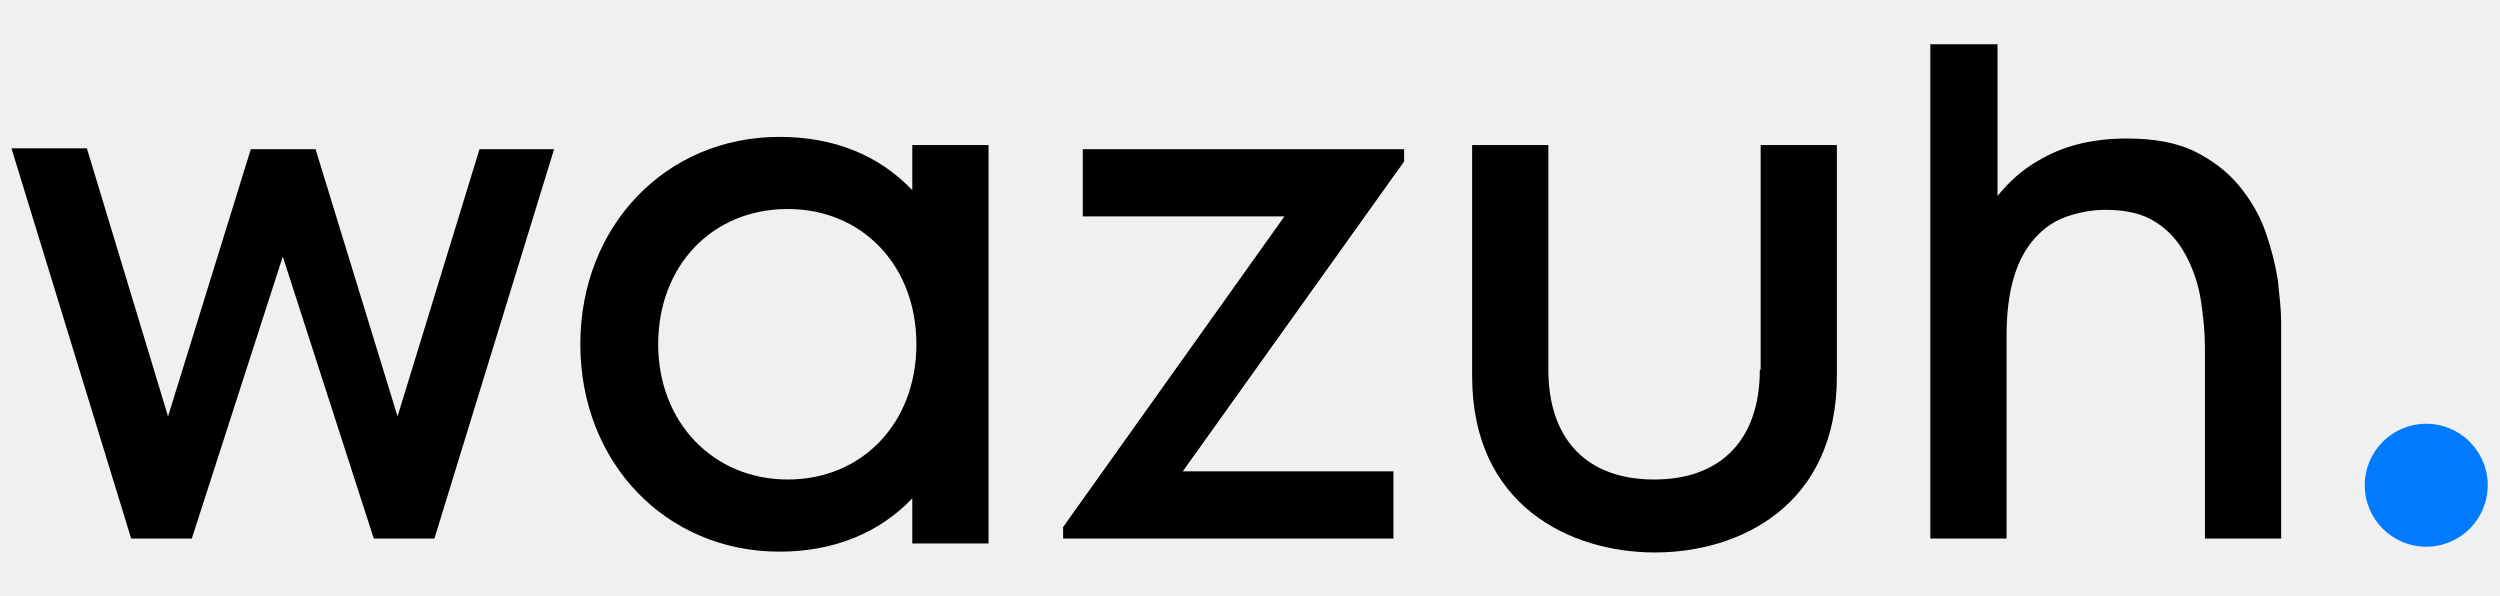
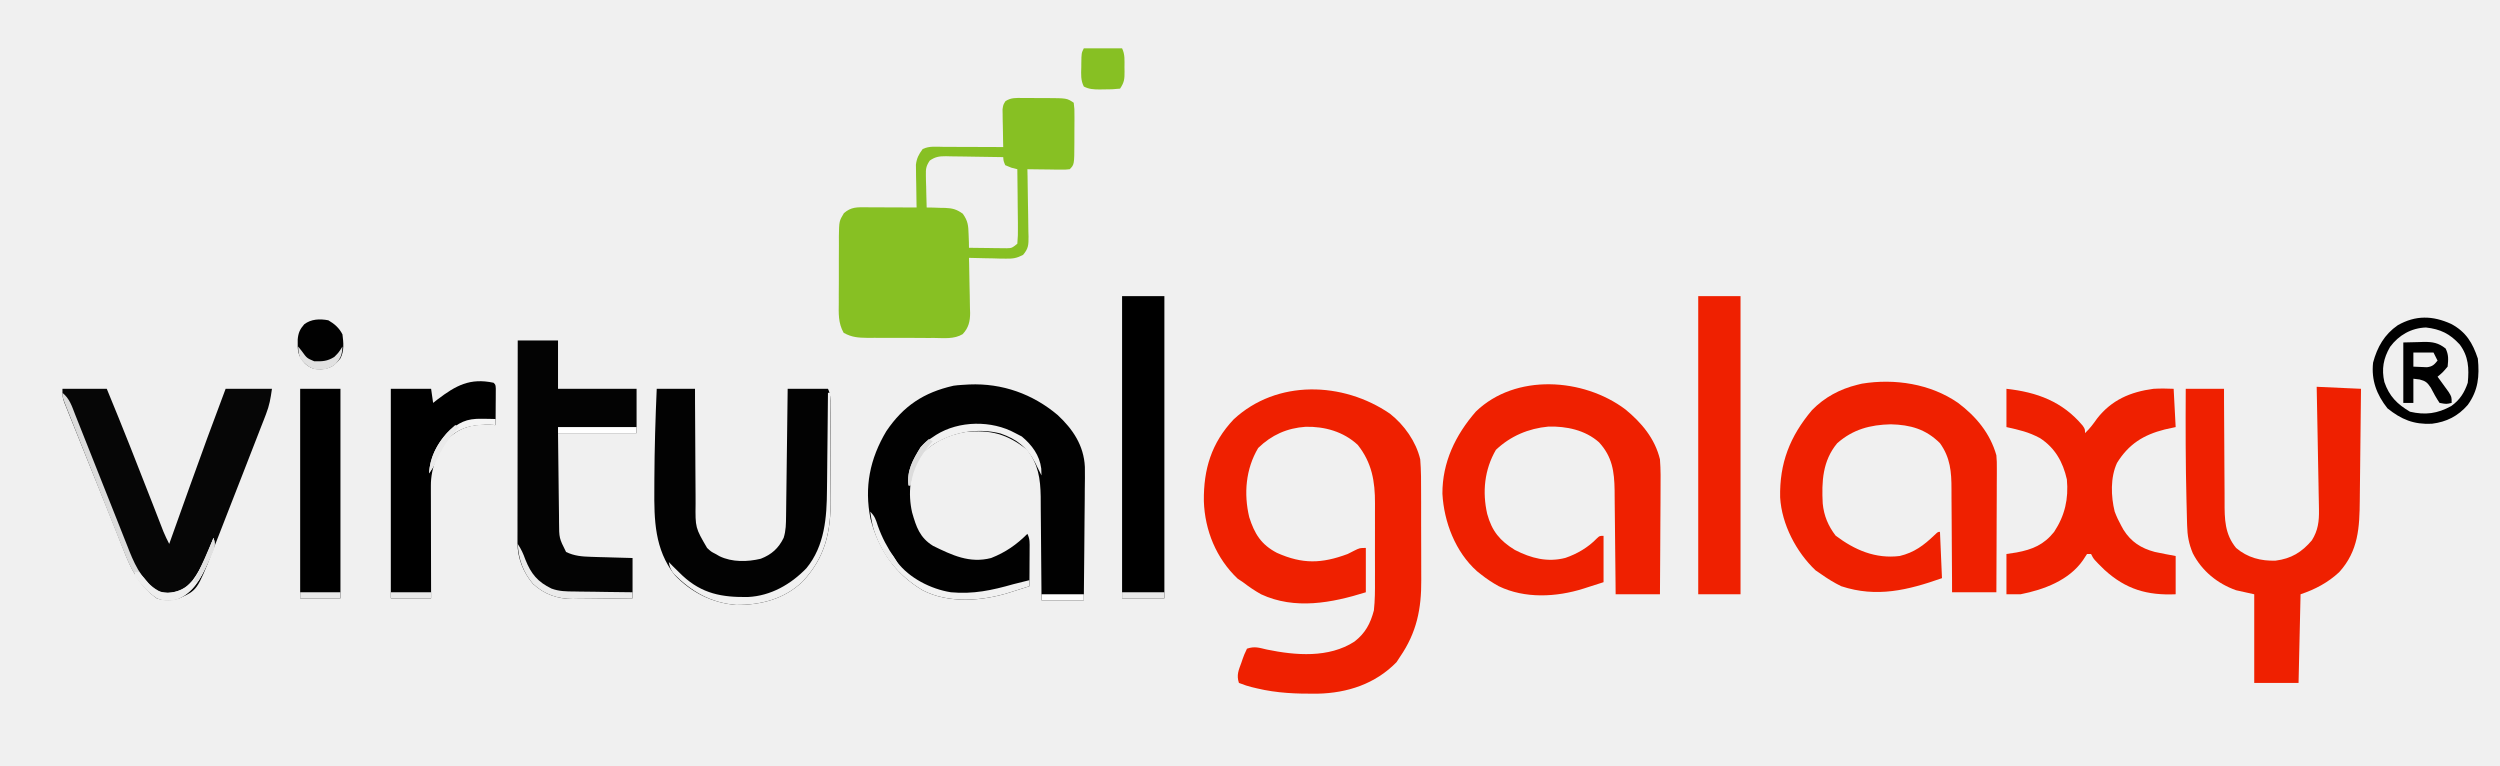
- <svg xmlns="http://www.w3.org/2000/svg" version="1.1" id="Capa_1" x="0px" y="0px" width="305px" height="72.7px" viewBox="0 0 305 72.7" style="enable-background:new 0 0 305 72.7;" xml:space="preserve">
-   <style type="text/css">
- 	.st0{fill:#007AFF;}
- </style>
-   <g>
-     <polygon points="48.5,50.8 38.5,18.2 30.6,18.2 20.5,50.8 10.6,18.1 1.4,18.1 16,65.7 23.4,65.7 34.5,31.3 45.6,65.7 53,65.7    67.6,18.2 58.5,18.2  " />
-     <polygon points="132.1,26.4 156.7,26.4 129.7,64.3 129.7,65.7 170,65.7 170,57.5 144.3,57.5 171.3,19.7 171.3,18.2 132.1,18.2  " />
-     <path d="M111.3,23.2c-4.1-4.3-9.6-6.5-16.2-6.5c-13.9,0-24.3,10.9-24.3,25.3c0,14.4,10.4,25.3,24.3,25.3c6.5,0,12.1-2.2,16.2-6.5   v5.5h9.3V17.7h-9.3V23.2z M96.1,58.5c-9.1,0-15.8-7-15.8-16.5c0-9.6,6.6-16.5,15.8-16.5c9.1,0,15.7,6.9,15.7,16.5   C111.8,51.6,105.2,58.5,96.1,58.5z" />
-     <path d="M214.7,45.1c0,8.5-4.7,13.4-12.9,13.4c-8.2,0-12.9-4.9-12.9-13.4V17.7h-9.3v28.2c0,15.8,12,21.5,22.3,21.5   c10.2,0,22.2-5.6,22.2-21.5V17.7h-9.3V45.1z" />
-     <path d="M277.9,34.2c-0.3-1.9-0.8-3.9-1.5-5.9c-0.7-2-1.8-3.9-3.2-5.6c-1.4-1.7-3.2-3.1-5.4-4.2c-2.2-1.1-5-1.6-8.3-1.6   c-4.3,0-7.9,0.9-11,2.8c-1.9,1.1-3.4,2.5-4.8,4.2V5.4h-8.2v60.3h9.3V41c0-2.8,0.3-5.2,0.9-7.2c0.6-2,1.5-3.6,2.6-4.8   c1.1-1.2,2.4-2.1,3.9-2.6c1.5-0.5,3-0.8,4.7-0.8c2.5,0,4.6,0.5,6.1,1.5c1.6,1,2.8,2.4,3.7,4.1c0.9,1.7,1.5,3.5,1.8,5.4   c0.3,2,0.5,3.9,0.5,5.7v23.4h9.3V39.3C278.3,37.8,278.1,36.1,277.9,34.2z" />
-     <circle class="st0" cx="296" cy="59.2" r="7.5" />
-   </g>
+ <svg xmlns="http://www.w3.org/2000/svg" version="1.1" width="1241" height="380">
+   <path d="M0 0 C7.08 5.569 12.929 13.832 15.008 22.633 C15.466 28.209 15.455 33.771 15.441 39.363 C15.446 41.002 15.451 42.641 15.457 44.28 C15.466 47.709 15.464 51.137 15.454 54.566 C15.442 58.925 15.463 63.284 15.492 67.643 C15.51 71.028 15.51 74.413 15.504 77.797 C15.504 79.403 15.51 81.008 15.522 82.613 C15.618 96.891 13.246 108.615 5.008 120.633 C4.43 121.52 3.853 122.407 3.258 123.32 C-7.278 134.149 -21.194 138.668 -35.969 138.975 C-46.295 139.071 -56.044 138.746 -66.117 136.32 C-67.005 136.107 -67.892 135.895 -68.807 135.675 C-71.25 135.02 -71.25 135.02 -74.992 133.633 C-76.304 129.696 -75.105 127.234 -73.742 123.508 C-73.415 122.539 -73.415 122.539 -73.082 121.551 C-72.414 119.688 -72.414 119.688 -70.992 116.633 C-67.127 115.344 -65.083 116.158 -61.117 117.07 C-46.816 120.016 -30.409 121.335 -17.703 113.16 C-12.248 108.964 -9.738 104.217 -7.992 97.633 C-7.44 92.612 -7.427 87.615 -7.461 82.57 C-7.458 81.129 -7.454 79.687 -7.449 78.246 C-7.443 75.24 -7.452 72.235 -7.471 69.229 C-7.493 65.403 -7.48 61.578 -7.456 57.752 C-7.442 54.78 -7.447 51.808 -7.457 48.836 C-7.46 47.427 -7.456 46.017 -7.447 44.607 C-7.389 33.555 -9.004 24.284 -16.023 15.457 C-23.111 8.89 -32.38 6.29 -41.863 6.488 C-51.048 7.112 -58.794 10.542 -65.43 17.008 C-71.609 27.389 -72.661 39.713 -69.867 51.383 C-67.232 59.649 -63.944 64.984 -56.117 69.07 C-43.394 74.741 -33.977 74.45 -20.992 69.633 C-19.933 69.093 -18.873 68.553 -17.781 67.996 C-14.992 66.633 -14.992 66.633 -11.992 66.633 C-11.992 73.893 -11.992 81.153 -11.992 88.633 C-28.859 93.914 -47.219 97.445 -63.992 89.633 C-67.186 87.845 -70.092 85.86 -72.992 83.633 C-73.858 83.055 -74.725 82.478 -75.617 81.883 C-86.283 71.778 -91.93 57.863 -92.399 43.382 C-92.583 27.602 -88.658 14.527 -77.617 2.82 C-56.164 -17.108 -23.291 -15.984 0 0 Z " fill="#EF2000" transform="translate(689.9922,205.3672)" />
+   <path d="M0 0 C16.377 -0.67 31.412 4.71 43.824 15.152 C51.423 22.208 56.853 30.314 57.352 40.923 C57.423 44.61 57.376 48.29 57.312 51.977 C57.303 53.575 57.296 55.174 57.291 56.772 C57.272 60.943 57.223 65.113 57.168 69.284 C57.116 73.555 57.093 77.825 57.068 82.096 C57.015 90.448 56.927 98.8 56.824 107.152 C49.894 107.152 42.964 107.152 35.824 107.152 C35.815 105.327 35.806 103.501 35.796 101.62 C35.76 95.553 35.706 89.486 35.64 83.419 C35.601 79.745 35.569 76.071 35.553 72.396 C35.538 68.842 35.503 65.29 35.456 61.736 C35.434 59.737 35.432 57.738 35.43 55.738 C35.289 46.872 34.23 39.41 28.574 32.34 C18.834 24.592 10.494 22.34 -2 23.617 C-10.543 25.057 -18.948 28.918 -24.488 35.777 C-29.608 43.909 -30.502 54.292 -28.418 63.5 C-26.356 70.701 -24.649 75.994 -18.039 80.102 C-8.556 84.744 0.127 88.934 10.824 86.152 C17.94 83.36 23.442 79.534 28.824 74.152 C30.129 76.762 29.937 78.679 29.922 81.598 C29.917 83.212 29.917 83.212 29.912 84.859 C29.9 86.551 29.9 86.551 29.887 88.277 C29.882 89.413 29.878 90.549 29.873 91.719 C29.861 94.53 29.845 97.341 29.824 100.152 C27.263 100.968 24.7 101.78 22.137 102.59 C21.415 102.82 20.694 103.05 19.951 103.287 C6.429 107.548 -10.249 108.861 -23.176 102.152 C-36.734 94.122 -45.121 81.938 -49.051 66.715 C-52.211 50.952 -49.394 36.893 -41.176 23.152 C-32.679 10.623 -22.672 3.988 -7.852 0.625 C-5.245 0.239 -2.627 0.184 0 0 Z " fill="#010101" transform="translate(481.1758,190.8477)" />
+   <path d="M0 0 C1.285 0.001 2.57 0.001 3.895 0.002 C4.563 0.01 5.232 0.019 5.92 0.027 C7.962 0.051 10.002 0.048 12.043 0.041 C22.068 0.096 22.068 0.096 25.469 2.363 C25.841 5.404 25.841 5.404 25.832 9.27 C25.833 10.29 25.833 10.29 25.834 11.332 C25.831 12.771 25.821 14.21 25.805 15.649 C25.781 17.855 25.784 20.06 25.791 22.266 C25.748 33.084 25.748 33.084 23.469 35.363 C21.314 35.59 21.314 35.59 18.68 35.559 C17.739 35.552 16.798 35.546 15.828 35.539 C14.351 35.514 14.351 35.514 12.844 35.488 C11.851 35.479 10.859 35.47 9.836 35.461 C7.38 35.437 4.924 35.404 2.469 35.363 C2.495 36.554 2.521 37.745 2.548 38.972 C2.639 43.392 2.696 47.812 2.743 52.233 C2.769 54.146 2.803 56.059 2.846 57.972 C2.907 60.722 2.935 63.472 2.957 66.223 C2.983 67.077 3.009 67.931 3.035 68.811 C3.037 72.909 3.027 74.709 0.297 77.91 C-2.866 79.535 -4.735 79.83 -8.27 79.754 C-9.87 79.735 -9.87 79.735 -11.502 79.715 C-13.156 79.665 -13.156 79.665 -14.844 79.613 C-15.966 79.595 -17.088 79.577 -18.244 79.559 C-21.007 79.512 -23.769 79.446 -26.531 79.363 C-26.505 80.332 -26.479 81.3 -26.452 82.297 C-26.361 85.909 -26.304 89.52 -26.257 93.133 C-26.232 94.693 -26.197 96.252 -26.154 97.812 C-26.093 100.061 -26.065 102.309 -26.043 104.559 C-26.017 105.249 -25.991 105.94 -25.965 106.652 C-25.962 110.861 -26.715 114.142 -29.688 117.251 C-33.864 119.771 -38.932 119.188 -43.656 119.125 C-44.836 119.128 -46.016 119.132 -47.231 119.135 C-49.722 119.135 -52.214 119.12 -54.705 119.091 C-58.518 119.051 -62.328 119.07 -66.141 119.096 C-68.563 119.088 -70.984 119.077 -73.406 119.062 C-74.546 119.069 -75.686 119.076 -76.86 119.084 C-81.504 119.001 -84.656 118.853 -88.75 116.564 C-91.497 111.629 -91.226 107.016 -91.16 101.457 C-91.163 100.3 -91.165 99.142 -91.167 97.95 C-91.166 95.505 -91.153 93.061 -91.128 90.617 C-91.094 86.877 -91.108 83.139 -91.127 79.398 C-91.12 77.022 -91.11 74.646 -91.098 72.27 C-91.103 71.152 -91.108 70.034 -91.113 68.882 C-90.995 61.136 -90.995 61.136 -88.621 57.182 C-84.956 53.992 -81.991 54.231 -77.336 54.266 C-76.628 54.267 -75.921 54.268 -75.192 54.27 C-72.93 54.276 -70.668 54.288 -68.406 54.301 C-66.874 54.306 -65.341 54.31 -63.809 54.314 C-60.049 54.325 -56.29 54.343 -52.531 54.363 C-52.547 53.662 -52.563 52.962 -52.579 52.24 C-52.641 49.052 -52.68 45.864 -52.719 42.676 C-52.744 41.573 -52.769 40.47 -52.795 39.334 C-52.805 38.267 -52.814 37.201 -52.824 36.102 C-52.84 35.122 -52.856 34.143 -52.872 33.134 C-52.47 29.867 -51.459 28.008 -49.531 25.363 C-46.252 23.724 -42.625 24.243 -39.023 24.266 C-37.763 24.268 -37.763 24.268 -36.476 24.27 C-33.786 24.276 -31.096 24.288 -28.406 24.301 C-26.585 24.306 -24.763 24.31 -22.941 24.314 C-18.471 24.325 -14.001 24.343 -9.531 24.363 C-9.547 23.743 -9.563 23.122 -9.579 22.483 C-9.641 19.672 -9.68 16.862 -9.719 14.051 C-9.744 13.074 -9.769 12.098 -9.795 11.092 C-9.805 10.154 -9.814 9.216 -9.824 8.25 C-9.84 7.386 -9.856 6.522 -9.872 5.632 C-9.531 3.363 -9.531 3.363 -8.421 1.581 C-5.613 -0.228 -3.317 -0.008 0 0 Z M-45.996 31.076 C-47.803 33.769 -48 35.132 -47.922 38.348 C-47.909 39.282 -47.896 40.217 -47.883 41.18 C-47.849 42.148 -47.816 43.116 -47.781 44.113 C-47.763 45.097 -47.745 46.08 -47.727 47.094 C-47.679 49.518 -47.614 51.94 -47.531 54.363 C-46.506 54.377 -45.482 54.392 -44.426 54.406 C-43.065 54.453 -41.704 54.501 -40.344 54.551 C-39.67 54.557 -38.997 54.562 -38.303 54.568 C-34.608 54.731 -32.621 55.299 -29.594 57.457 C-27.047 61.045 -26.841 63.309 -26.719 67.676 C-26.671 68.93 -26.623 70.184 -26.574 71.477 C-26.56 72.429 -26.546 73.382 -26.531 74.363 C-23.094 74.421 -19.657 74.457 -16.219 74.488 C-15.242 74.505 -14.266 74.522 -13.26 74.539 C-12.322 74.546 -11.384 74.552 -10.418 74.559 C-9.122 74.574 -9.122 74.574 -7.8 74.59 C-5.249 74.514 -5.249 74.514 -2.531 72.363 C-2.265 69.526 -2.183 66.909 -2.238 64.074 C-2.245 62.847 -2.245 62.847 -2.251 61.594 C-2.268 58.975 -2.306 56.357 -2.344 53.738 C-2.359 51.965 -2.372 50.191 -2.385 48.418 C-2.418 44.066 -2.47 39.715 -2.531 35.363 C-3.501 35.116 -4.47 34.868 -5.469 34.613 C-6.985 33.995 -6.985 33.995 -8.531 33.363 C-9.406 31.238 -9.406 31.238 -9.531 29.363 C-14.3 29.264 -19.068 29.192 -23.838 29.144 C-25.46 29.123 -27.082 29.096 -28.703 29.062 C-31.037 29.013 -33.369 28.99 -35.703 28.973 C-36.426 28.952 -37.149 28.931 -37.894 28.91 C-41.255 28.909 -43.207 29.138 -45.996 31.076 Z " fill="#87C023" transform="translate(507.5312,48.63672)" />
+   <path d="M0 0 C8.969 6.773 15.89 15.059 19 26 C19.241 29.303 19.241 29.303 19.227 32.923 C19.227 33.587 19.228 34.252 19.228 34.936 C19.227 37.111 19.211 39.286 19.195 41.461 C19.192 42.977 19.189 44.493 19.187 46.009 C19.179 49.984 19.16 53.959 19.137 57.934 C19.117 61.996 19.108 66.059 19.098 70.121 C19.076 78.081 19.041 86.04 19 94 C11.74 94 4.48 94 -3 94 C-3.004 92.114 -3.008 90.227 -3.012 88.284 C-3.032 82.017 -3.074 75.751 -3.132 69.484 C-3.166 65.689 -3.191 61.894 -3.196 58.098 C-3.2 54.428 -3.229 50.758 -3.273 47.088 C-3.286 45.696 -3.291 44.303 -3.286 42.91 C-3.264 34.28 -3.846 27.171 -9 20 C-16.05 12.992 -23.672 10.861 -33.438 10.625 C-43.677 10.871 -52.172 13.131 -60 20 C-67.291 28.75 -67.778 39.062 -67.2 49.945 C-66.608 56.033 -64.484 61.05 -60.812 65.875 C-51.33 73.039 -41.031 77.481 -29 76 C-21.81 74.286 -16.984 70.684 -11.715 65.609 C-10 64 -10 64 -9 64 C-8.505 75.385 -8.505 75.385 -8 87 C-24.897 92.945 -40.411 96.798 -58 91 C-61.554 89.276 -64.774 87.274 -68 85 C-68.907 84.381 -69.815 83.763 -70.75 83.125 C-80.342 74.066 -87.556 60.22 -88.336 46.957 C-88.704 29.919 -83.497 16.601 -72.523 3.586 C-66.286 -2.806 -58.64 -6.881 -50 -9 C-48.892 -9.273 -48.892 -9.273 -47.762 -9.551 C-31.444 -12.205 -13.706 -9.505 0 0 Z " fill="#EF2000" transform="translate(972,200)" />
+   <path d="M0 0 C8.081 6.627 14.681 14.434 17.215 24.816 C17.625 29.964 17.565 35.095 17.508 40.254 C17.502 41.745 17.498 43.235 17.495 44.726 C17.484 48.626 17.454 52.525 17.421 56.424 C17.39 60.413 17.376 64.402 17.361 68.391 C17.329 76.199 17.277 84.008 17.215 91.816 C9.955 91.816 2.695 91.816 -4.785 91.816 C-4.8 89.98 -4.814 88.144 -4.829 86.252 C-4.881 80.161 -4.946 74.07 -5.021 67.98 C-5.065 64.289 -5.105 60.599 -5.132 56.909 C-5.158 53.343 -5.198 49.777 -5.248 46.211 C-5.273 44.199 -5.283 42.187 -5.293 40.176 C-5.443 30.758 -6.482 23.476 -13.055 16.352 C-19.897 10.282 -29.229 8.338 -38.148 8.57 C-48.04 9.494 -56.988 13.265 -64.223 20.129 C-69.921 29.929 -71.022 41.02 -68.535 51.941 C-66.216 60.45 -62.225 65.263 -54.785 69.816 C-46.759 73.947 -38.611 76.062 -29.723 73.754 C-23.905 71.763 -18.445 68.572 -14.156 64.129 C-12.785 62.816 -12.785 62.816 -10.785 62.816 C-10.785 70.406 -10.785 77.996 -10.785 85.816 C-13.301 86.621 -15.818 87.425 -18.41 88.254 C-19.191 88.506 -19.972 88.758 -20.776 89.017 C-34.23 93.268 -49.853 94.069 -62.785 87.816 C-66.013 86.055 -68.91 84.106 -71.785 81.816 C-72.388 81.338 -72.992 80.86 -73.613 80.367 C-84.319 70.795 -89.982 55.996 -90.77 41.938 C-90.848 26.35 -84.294 12.729 -74.141 1.09 C-54.467 -17.899 -20.794 -15.604 0 0 Z " fill="#EF2000" transform="translate(806.7852,203.1836)" />
+   <path d="M0 0 C10.89 0.495 10.89 0.495 22 1 C21.914 9.824 21.82 18.648 21.712 27.471 C21.663 31.569 21.616 35.667 21.578 39.766 C21.541 43.727 21.495 47.689 21.442 51.651 C21.424 53.155 21.408 54.66 21.397 56.164 C21.287 69.824 20.743 81.46 11.18 92.008 C5.656 97.174 -0.848 100.616 -8 103 C-8.33 117.52 -8.66 132.04 -9 147 C-16.26 147 -23.52 147 -31 147 C-31 132.48 -31 117.96 -31 103 C-33.97 102.34 -36.94 101.68 -40 101 C-49.243 97.731 -57 91.414 -61.5 82.625 C-63.511 77.764 -64.192 73.89 -64.316 68.695 C-64.337 67.956 -64.358 67.216 -64.38 66.454 C-64.446 64.011 -64.505 61.568 -64.562 59.125 C-64.584 58.292 -64.605 57.46 -64.627 56.602 C-65.094 38.068 -65.096 19.539 -65 1 C-58.73 1 -52.46 1 -46 1 C-45.996 3.073 -45.992 5.147 -45.988 7.283 C-45.97 14.16 -45.926 21.037 -45.868 27.914 C-45.834 32.081 -45.809 36.247 -45.804 40.414 C-45.8 44.441 -45.772 48.467 -45.727 52.493 C-45.714 54.024 -45.709 55.554 -45.714 57.085 C-45.733 65.613 -45.666 73.126 -40 80 C-34.31 84.824 -27.761 86.531 -20.395 86.305 C-12.642 85.318 -7.356 82.11 -2.375 76.195 C0.681 71.316 1.241 66.749 1.135 61.077 C1.126 60.413 1.116 59.748 1.107 59.064 C1.073 56.889 1.025 54.714 0.977 52.539 C0.95 51.023 0.925 49.507 0.901 47.991 C0.834 44.016 0.755 40.041 0.674 36.066 C0.593 32.004 0.523 27.941 0.453 23.879 C0.314 15.919 0.16 7.96 0 0 Z " fill="#EF2000" transform="translate(1150,192)" />
+   <path d="M0 0 C6.27 0 12.54 0 19 0 C19.004 2.109 19.008 4.218 19.012 6.391 C19.03 13.38 19.074 20.368 19.132 27.357 C19.166 31.592 19.191 35.827 19.196 40.062 C19.2 44.154 19.228 48.245 19.273 52.336 C19.286 53.892 19.291 55.449 19.286 57.005 C19.145 68.954 19.145 68.954 25 79 C27.009 80.861 27.009 80.861 29.125 81.938 C29.788 82.318 30.45 82.698 31.133 83.09 C37.371 86.131 45.022 85.963 51.68 84.352 C57.053 82.235 60.444 79.203 63 74 C64.166 70.382 64.158 66.904 64.205 63.12 C64.215 62.437 64.225 61.753 64.235 61.049 C64.267 58.799 64.292 56.548 64.316 54.297 C64.337 52.733 64.358 51.169 64.379 49.606 C64.434 45.496 64.484 41.386 64.532 37.276 C64.583 33.08 64.638 28.884 64.693 24.688 C64.801 16.458 64.902 8.229 65 0 C71.6 0 78.2 0 85 0 C86.38 2.761 86.142 5.005 86.161 8.095 C86.171 9.378 86.18 10.66 86.19 11.982 C86.195 13.391 86.199 14.801 86.203 16.211 C86.209 17.659 86.215 19.107 86.22 20.555 C86.231 23.6 86.237 26.645 86.24 29.69 C86.246 33.561 86.27 37.431 86.298 41.302 C86.317 44.3 86.322 47.298 86.324 50.295 C86.327 51.72 86.334 53.145 86.348 54.569 C86.489 70.979 83.7 83.652 72.359 95.734 C63.346 104.39 51.592 107.402 39.328 107.281 C27.328 106.267 17.148 101.033 8.891 92.434 C-1.046 79.644 -1.311 65.121 -1.188 49.75 C-1.181 48.016 -1.174 46.282 -1.168 44.549 C-1.093 29.686 -0.653 14.848 0 0 Z " fill="#020202" transform="translate(326,193)" />
+   <path d="M0 0 C7.26 0 14.52 0 22 0 C29.907 19.124 37.484 38.369 44.98 57.657 C45.363 58.64 45.746 59.623 46.14 60.637 C46.865 62.498 47.589 64.36 48.31 66.223 C48.635 67.058 48.96 67.892 49.295 68.752 C49.577 69.479 49.859 70.205 50.15 70.954 C51.01 73.023 51.974 75.009 53 77 C53.218 76.389 53.436 75.779 53.661 75.149 C55.979 68.657 58.301 62.165 60.623 55.674 C61.484 53.268 62.344 50.861 63.203 48.455 C68.991 32.246 74.919 16.101 81 0 C88.59 0 96.18 0 104 0 C103.291 4.961 102.757 8.18 101.026 12.63 C100.618 13.69 100.209 14.75 99.789 15.842 C99.344 16.975 98.9 18.107 98.441 19.273 C97.978 20.469 97.515 21.665 97.038 22.898 C95.804 26.083 94.561 29.265 93.316 32.446 C92.088 35.59 90.87 38.736 89.65 41.883 C87.255 48.059 84.838 54.228 82.414 60.393 C81.019 63.951 79.638 67.513 78.257 71.075 C77.39 73.293 76.521 75.51 75.652 77.727 C75.27 78.721 74.888 79.715 74.495 80.739 C66.903 99.97 66.903 99.97 58 104 C54.132 105.194 50.934 105.272 47 104.125 C38.176 97.875 34.097 89.791 30.297 79.91 C29.791 78.636 29.283 77.362 28.773 76.09 C27.707 73.42 26.651 70.747 25.603 68.071 C24.03 64.062 22.416 60.07 20.791 56.082 C18.388 50.18 16.001 44.273 13.628 38.36 C12.288 35.019 10.945 31.68 9.595 28.344 C8.252 25.025 6.916 21.704 5.585 18.381 C4.845 16.538 4.098 14.698 3.351 12.857 C2.689 11.196 2.689 11.196 2.013 9.502 C1.623 8.532 1.232 7.563 0.83 6.564 C0 4 0 4 0 0 Z " fill="#060606" transform="translate(31,193)" />
+   <path d="M0 0 C15.233 1.693 27.795 6.308 37.855 18.301 C39 20 39 20 39 22 C41.367 19.774 43.142 17.407 45 14.75 C52.181 5.525 61.599 1.516 73 0 C76.383 -0.191 79.609 -0.152 83 0 C83.495 9.405 83.495 9.405 84 19 C82.206 19.392 80.411 19.784 78.562 20.188 C68.018 22.867 60.714 27.417 54.902 36.766 C51.538 43.964 51.863 53.393 53.727 60.945 C54.66 63.427 55.713 65.684 57 68 C57.362 68.656 57.724 69.312 58.098 69.988 C61.902 76.01 66.795 79.141 73.629 80.973 C77.071 81.719 80.535 82.367 84 83 C84 89.27 84 95.54 84 102 C69.837 102.609 59.286 99.54 48.699 89.906 C43.312 84.625 43.312 84.625 42 82 C41.34 82 40.68 82 40 82 C39.34 83.011 38.68 84.021 38 85.062 C31.083 95.083 18.529 99.732 7 102 C4.69 102 2.38 102 0 102 C0 95.4 0 88.8 0 82 C1.65 81.752 3.3 81.505 5 81.25 C12.898 79.78 18.623 77.398 23.684 71 C29.04 62.862 30.877 54.644 30 45 C28.06 36.374 24.151 29.343 16.641 24.469 C10.991 21.451 6.551 20.456 0 19 C0 12.73 0 6.46 0 0 Z " fill="#EF2000" transform="translate(996,193)" />
+   <path d="M0 0 C6.6 0 13.2 0 20 0 C20 7.92 20 15.84 20 24 C32.87 24 45.74 24 59 24 C59 31.26 59 38.52 59 46 C46.13 46 33.26 46 20 46 C20.074 53.439 20.157 60.876 20.262 68.314 C20.296 70.844 20.324 73.374 20.346 75.903 C20.38 79.543 20.432 83.181 20.488 86.82 C20.495 87.949 20.501 89.077 20.508 90.24 C20.55 98.111 20.55 98.111 24 105 C28.11 106.994 31.967 107.285 36.492 107.414 C37.691 107.453 38.89 107.491 40.125 107.531 C41.362 107.562 42.6 107.593 43.875 107.625 C45.136 107.664 46.396 107.702 47.695 107.742 C50.797 107.836 53.898 107.919 57 108 C57 114.6 57 121.2 57 128 C52.019 128.069 47.04 128.129 42.059 128.165 C40.367 128.18 38.676 128.2 36.984 128.226 C34.542 128.263 32.099 128.28 29.656 128.293 C28.537 128.316 28.537 128.316 27.395 128.34 C19.772 128.342 13.289 126.068 7.605 120.879 C2.722 115.164 -0.129 108.025 -0.12 100.533 C-0.122 99.644 -0.123 98.755 -0.124 97.839 C-0.119 96.388 -0.119 96.388 -0.114 94.907 C-0.114 93.883 -0.114 92.858 -0.114 91.802 C-0.113 88.415 -0.105 85.028 -0.098 81.641 C-0.096 79.292 -0.094 76.944 -0.093 74.595 C-0.09 68.414 -0.08 62.233 -0.069 56.051 C-0.058 49.744 -0.054 43.436 -0.049 37.129 C-0.038 24.753 -0.021 12.376 0 0 Z " fill="#030303" transform="translate(257,169)" />
+   <path d="M0 0 C6.93 0 13.86 0 21 0 C21 49.5 21 99 21 150 C14.07 150 7.14 150 0 150 C0 100.5 0 51 0 0 Z " fill="#000000" transform="translate(557,147)" />
+   <path d="M0 0 C6.93 0 13.86 0 21 0 C21 48.84 21 97.68 21 148 C14.07 148 7.14 148 0 148 C0 99.16 0 50.32 0 0 Z " fill="#EF2000" transform="translate(843,147)" />
+   <path d="M0 0 C1 1 1 1 1.114 2.949 C1.108 3.782 1.103 4.615 1.098 5.473 C1.094 6.372 1.091 7.271 1.088 8.197 C1.075 9.616 1.075 9.616 1.062 11.062 C1.058 12.012 1.053 12.961 1.049 13.939 C1.037 16.293 1.021 18.646 1 21 C-0.001 20.982 -0.001 20.982 -1.023 20.963 C-2.351 20.948 -2.351 20.948 -3.707 20.934 C-4.581 20.921 -5.455 20.909 -6.355 20.896 C-12.376 21.132 -17.265 22.96 -21.75 27 C-27.699 33.475 -31.131 42.33 -31.114 51.032 C-31.113 52.894 -31.113 52.894 -31.113 54.793 C-31.108 56.147 -31.103 57.501 -31.098 58.855 C-31.096 60.241 -31.094 61.627 -31.093 63.013 C-31.09 66.657 -31.08 70.302 -31.069 73.947 C-31.058 77.667 -31.054 81.387 -31.049 85.107 C-31.038 92.405 -31.021 99.702 -31 107 C-37.6 107 -44.2 107 -51 107 C-51 72.68 -51 38.36 -51 3 C-44.4 3 -37.8 3 -31 3 C-30.67 5.31 -30.34 7.62 -30 10 C-29.31 9.457 -28.621 8.915 -27.91 8.355 C-18.702 1.345 -11.691 -2.505 0 0 Z " fill="#000000" transform="translate(245,190)" />
+   <path d="M0 0 C6.6 0 13.2 0 20 0 C20 34.32 20 68.64 20 104 C13.4 104 6.8 104 0 104 C0 69.68 0 35.36 0 0 Z " fill="#000000" transform="translate(149,193)" />
+   <path d="M0 0 C7.39 3.961 10.627 9.404 13.223 17.191 C14.083 25.952 13.433 32.929 8.223 40.191 C3.346 45.778 -2.29 48.633 -9.602 49.543 C-18.547 49.978 -24.739 47.439 -31.652 41.879 C-37.034 35.073 -39.727 27.872 -38.777 19.191 C-36.722 11.477 -33.164 5.229 -26.555 0.652 C-17.653 -4.398 -9.223 -4.195 0 0 Z M-30.34 11.379 C-33.655 17.083 -34.645 22.379 -33.176 28.836 C-30.721 35.954 -26.822 39.787 -20.465 43.566 C-12.873 45.332 -6.817 44.531 0.02 40.758 C4.234 37.762 6.583 34.11 8.223 29.191 C8.927 22.048 8.605 16.065 4.223 10.191 C-0.692 4.849 -5.285 2.599 -12.527 1.754 C-19.818 2.005 -26.045 5.57 -30.34 11.379 Z " fill="#000000" transform="translate(1216.777,160.8086)" />
+   <path d="M0 0 C3.021 1.748 5.416 3.832 7 7 C7.515 11.092 7.944 15.236 5.953 18.957 C2.868 22.686 1.032 23.897 -3.75 24.375 C-7.101 24.351 -8.849 23.756 -11.438 21.625 C-15.397 17.569 -15.282 14.959 -15.219 9.48 C-14.935 6.267 -14.123 4.426 -12 2 C-8.556 -0.678 -4.176 -0.81 0 0 Z " fill="#010101" transform="translate(163,159)" />
+   <path d="M0 0 C2.537 -0.062 5.074 -0.124 7.688 -0.188 C8.477 -0.215 9.267 -0.242 10.081 -0.27 C14.603 -0.323 17.433 0.183 21 3 C22.569 6.139 22.352 8.539 22 12 C19.5 14.938 19.5 14.938 17 17 C17.505 17.687 18.011 18.374 18.531 19.082 C19.181 19.983 19.831 20.884 20.5 21.812 C21.15 22.706 21.799 23.599 22.469 24.52 C24 27 24 27 24 30 C21.375 30.625 21.375 30.625 18 30 C16.309 27.55 14.988 24.985 13.59 22.359 C11.869 19.806 11.046 19.151 8.125 18.375 C6.578 18.189 6.578 18.189 5 18 C5 21.96 5 25.92 5 30 C3.35 30 1.7 30 0 30 C0 20.1 0 10.2 0 0 Z M5 5 C5 7.31 5 9.62 5 12 C6.437 12.081 7.874 12.139 9.312 12.188 C10.113 12.222 10.914 12.257 11.738 12.293 C14.479 11.938 15.292 11.106 17 9 C16.34 7.68 15.68 6.36 15 5 C11.7 5 8.4 5 5 5 Z " fill="#000000" transform="translate(1193,170)" />
+   <path d="M0 0 C6.27 0 12.54 0 19 0 C20.509 3.019 20.184 6.13 20.188 9.438 C20.2 10.119 20.212 10.8 20.225 11.502 C20.236 15.228 20.12 16.82 18 20 C15.261 20.304 12.797 20.418 10.062 20.375 C9.334 20.387 8.605 20.398 7.854 20.41 C4.97 20.394 2.59 20.312 0.012 18.949 C-1.58 15.883 -1.352 12.802 -1.25 9.438 C-1.242 8.41 -1.242 8.41 -1.234 7.361 C-1.155 2.31 -1.155 2.31 0 0 Z " fill="#87C023" transform="translate(538,24)" />
+   <path d="M0 0 C0.33 0 0.66 0 1 0 C1.07 8.398 1.123 16.796 1.155 25.194 C1.171 29.095 1.192 32.996 1.226 36.896 C1.259 40.67 1.277 44.444 1.285 48.217 C1.29 49.648 1.301 51.078 1.317 52.508 C1.497 68.877 -1.3 81.653 -12.641 93.734 C-21.654 102.39 -33.408 105.402 -45.672 105.281 C-58.309 104.213 -67.641 98.654 -76.434 89.965 C-78.059 87.927 -78.597 86.548 -79 84 C-78.34 84.681 -77.68 85.361 -77 86.062 C-76.005 87.047 -75.004 88.025 -74 89 C-73.111 89.866 -73.111 89.866 -72.203 90.75 C-62.511 99.744 -52.586 101.563 -39.707 101.352 C-28.408 100.808 -18.388 95.062 -10.668 87.035 C-1.609 75.983 -0.555 61.751 -0.488 48.047 C-0.471 46.652 -0.453 45.256 -0.434 43.861 C-0.387 40.231 -0.357 36.602 -0.33 32.972 C-0.3 29.25 -0.254 25.53 -0.209 21.809 C-0.124 14.539 -0.056 7.27 0 0 Z " fill="#F1F1F1" transform="translate(411,195)" />
+   <path d="M0 0 C3.52 2.764 4.717 6.707 6.291 10.741 C6.605 11.528 6.919 12.316 7.243 13.127 C7.924 14.836 8.601 16.547 9.276 18.259 C10.346 20.974 11.425 23.684 12.507 26.394 C15.193 33.13 17.864 39.872 20.534 46.613 C22.789 52.305 25.051 57.993 27.32 63.679 C28.38 66.34 29.43 69.004 30.479 71.668 C31.136 73.316 31.793 74.964 32.451 76.612 C32.88 77.712 32.88 77.712 33.317 78.834 C36.642 87.101 40.72 94.86 49 99 C53.749 99.466 57.236 99.063 61.312 96.434 C68.455 90.366 71.61 80.451 75 72 C76.402 76.207 74.674 78.845 72.938 82.688 C72.614 83.408 72.29 84.128 71.957 84.87 C68.481 92.399 65.055 99.06 57.07 102.43 C53.396 103.442 50.559 103.41 47 102 C38.308 96.388 33.991 87.679 30.311 78.321 C29.813 77.08 29.813 77.08 29.304 75.815 C28.22 73.111 27.147 70.403 26.074 67.695 C25.32 65.806 24.565 63.916 23.809 62.027 C22.233 58.083 20.663 54.138 19.096 50.19 C17.085 45.123 15.064 40.06 13.04 34.998 C11.484 31.104 9.931 27.209 8.379 23.314 C7.635 21.445 6.89 19.577 6.144 17.709 C5.106 15.108 4.073 12.506 3.042 9.903 C2.577 8.74 2.577 8.74 2.102 7.554 C0 2.229 0 2.229 0 0 Z " fill="#DBDBDB" transform="translate(31,195)" />
+   <path d="M0 0 C2.315 2.315 2.748 3.906 3.75 7 C5.817 12.849 8.52 17.876 12 23 C12.428 23.638 12.856 24.276 13.297 24.934 C19.403 32.997 30.11 38.42 40 40 C51.137 41.025 60.374 39.03 71 36 C73.662 35.315 76.33 34.656 79 34 C79 34.99 79 35.98 79 37 C76.438 37.816 73.876 38.628 71.312 39.438 C70.591 39.668 69.87 39.898 69.127 40.135 C55.604 44.395 38.926 45.709 26 39 C13.803 31.776 4.958 20.829 1.184 7.012 C0.711 4.677 0.303 2.362 0 0 Z " fill="#F1F1F1" transform="translate(432,254)" />
+   <path d="M0 0 C1.073 0.557 2.145 1.114 3.25 1.688 C8.257 5.898 12.041 10.952 12.875 17.562 C12.916 18.697 12.957 19.831 13 21 C12.722 20.441 12.443 19.881 12.156 19.305 C11.775 18.544 11.393 17.784 11 17 C10.618 16.219 10.237 15.438 9.844 14.633 C5.719 6.935 0.826 3.03 -7.41 0.16 C-18.778 -2.668 -30.308 -0.613 -40.254 5.352 C-47.49 10.335 -50.061 15.798 -51.703 24.277 C-51.85 25.13 -51.85 25.13 -52 26 C-52.33 26 -52.66 26 -53 26 C-53.994 18.712 -50.792 13.091 -47 7 C-45.09 4.764 -43.526 3.65 -41 2 C-40.455 1.635 -39.909 1.27 -39.348 0.895 C-27.948 -6.266 -11.696 -6.431 0 0 Z " fill="#F1F1F1" transform="translate(504,215)" />
+   <path d="M0 0 C1.789 2.684 2.731 4.816 3.812 7.812 C6.598 14.821 9.891 18.854 16.752 22.162 C20.51 23.563 24.119 23.603 28.094 23.609 C28.926 23.626 29.758 23.642 30.615 23.659 C33.244 23.708 35.871 23.729 38.5 23.75 C40.294 23.778 42.089 23.808 43.883 23.84 C48.255 23.913 52.627 23.963 57 24 C57 24.99 57 25.98 57 27 C52.02 27.075 47.039 27.129 42.059 27.165 C40.367 27.18 38.676 27.2 36.984 27.226 C34.542 27.263 32.099 27.28 29.656 27.293 C28.537 27.316 28.537 27.316 27.395 27.34 C19.779 27.342 13.263 25.08 7.605 19.863 C2.604 14.059 0.419 7.542 0 0 Z " fill="#EBEBEB" transform="translate(257,270)" />
+   <path d="M0 0 C1.402 4.207 -0.326 6.845 -2.062 10.688 C-2.386 11.408 -2.71 12.128 -3.043 12.87 C-6.519 20.399 -9.945 27.06 -17.93 30.43 C-21.597 31.44 -24.453 31.427 -28 30 C-32.366 26.99 -36.044 23.411 -39 19 C-39 18.34 -39 17.68 -39 17 C-38.34 17 -37.68 17 -37 17 C-35.173 18.935 -33.531 20.99 -31.852 23.055 C-28.971 26.081 -26.821 26.907 -22.688 27.375 C-17.365 26.834 -13.923 25.187 -10.438 21.223 C-5.801 14.739 -2.951 7.356 0 0 Z " fill="#EEEEEE" transform="translate(106,267)" />
+   <path d="M0 0 C12.87 0 25.74 0 39 0 C39 0.99 39 1.98 39 3 C26.13 3 13.26 3 0 3 C0 2.01 0 1.02 0 0 Z " fill="#FFFFFF" transform="translate(277,212)" />
+   <path d="M0 0 C1.263 0.018 2.527 0.036 3.828 0.055 C4.792 0.078 5.757 0.101 6.75 0.125 C6.75 1.115 6.75 2.105 6.75 3.125 C6.133 3.09 5.515 3.055 4.879 3.02 C-3.115 2.764 -9.878 3.612 -16 9.125 C-19.424 12.843 -21.307 17.028 -23.207 21.672 C-24.25 24.125 -24.25 24.125 -26.25 27.125 C-25.907 19.413 -22.45 12.571 -17.215 6.934 C-11.462 1.783 -7.884 -0.146 0 0 Z " fill="#F4F4F4" transform="translate(239.25,207.875)" />
+   <path d="M0 0 C0.619 0.784 1.238 1.567 1.875 2.375 C4.347 5.795 4.347 5.795 7.988 7.336 C12.082 7.405 14.375 7.386 17.938 5.188 C20.134 2.98 20.134 2.98 22 0 C21.808 4.12 21.223 5.75 18.438 8.875 C15.355 11.152 12.769 11.747 8.965 11.484 C5.235 10.565 3.562 8.875 1 6 C0.125 2.688 0.125 2.688 0 0 Z " fill="#E1E1E1" transform="translate(148,172)" />
+   <path d="M0 0 C6.93 0 13.86 0 21 0 C21 0.99 21 1.98 21 3 C14.07 3 7.14 3 0 3 C0 2.01 0 1.02 0 0 Z " fill="#E9E9E9" transform="translate(557,294)" />
+   <path d="M0 0 C6.93 0 13.86 0 21 0 C21 0.99 21 1.98 21 3 C14.07 3 7.14 3 0 3 C0 2.01 0 1.02 0 0 Z " fill="#FFFFFF" transform="translate(517,295)" />
+   <path d="M0 0 C6.6 0 13.2 0 20 0 C20 0.99 20 1.98 20 3 C13.4 3 6.8 3 0 3 C0 2.01 0 1.02 0 0 Z " fill="#E9E9E9" transform="translate(194,294)" />
+   <path d="M0 0 C6.6 0 13.2 0 20 0 C20 0.99 20 1.98 20 3 C13.4 3 6.8 3 0 3 C0 2.01 0 1.02 0 0 Z " fill="#E9E9E9" transform="translate(149,294)" />
+   <path d="M0 0 C0.66 0.33 1.32 0.66 2 1 C1.564 1.438 1.129 1.877 0.68 2.328 C-3.933 7.241 -6.89 12.268 -9.738 18.363 C-11 21 -11 21 -13 24 C-12.631 15.695 -8.453 8.154 -2.625 2.312 C-1.326 1.168 -1.326 1.168 0 0 Z " fill="#EAEAEA" transform="translate(226,211)" />
+   <path d="M0 0 C0.66 0.33 1.32 0.66 2 1 C1.529 1.557 1.059 2.114 0.574 2.688 C-4.645 9.084 -7.708 14.728 -9 23 C-9.33 23 -9.66 23 -10 23 C-10.989 15.749 -7.739 10.081 -4 4 C-1.797 1.637 -1.797 1.637 0 0 Z " fill="#DCDCDC" transform="translate(461,218)" />
+   <path d="M0 0 C1.436 4.307 -0.511 7.084 -2.312 11 C-2.634 11.724 -2.956 12.449 -3.287 13.195 C-4.699 16.337 -6.08 19.12 -8 22 C-8.66 22 -9.32 22 -10 22 C-9.72 21.45 -9.441 20.899 -9.152 20.332 C-5.86 13.67 -2.89 6.844 0 0 Z " fill="#E1E1E1" transform="translate(106,267)" />
+   <path d="M0 0 C3.471 1.409 4.881 2.906 6.75 6.125 C7.392 7.212 7.392 7.212 8.047 8.32 C8.519 9.152 8.519 9.152 9 10 C5.529 8.591 4.119 7.094 2.25 3.875 C1.608 2.788 1.608 2.788 0.953 1.68 C0.639 1.125 0.324 0.571 0 0 Z " fill="#ECECEC" transform="translate(438,272)" />
</svg>
